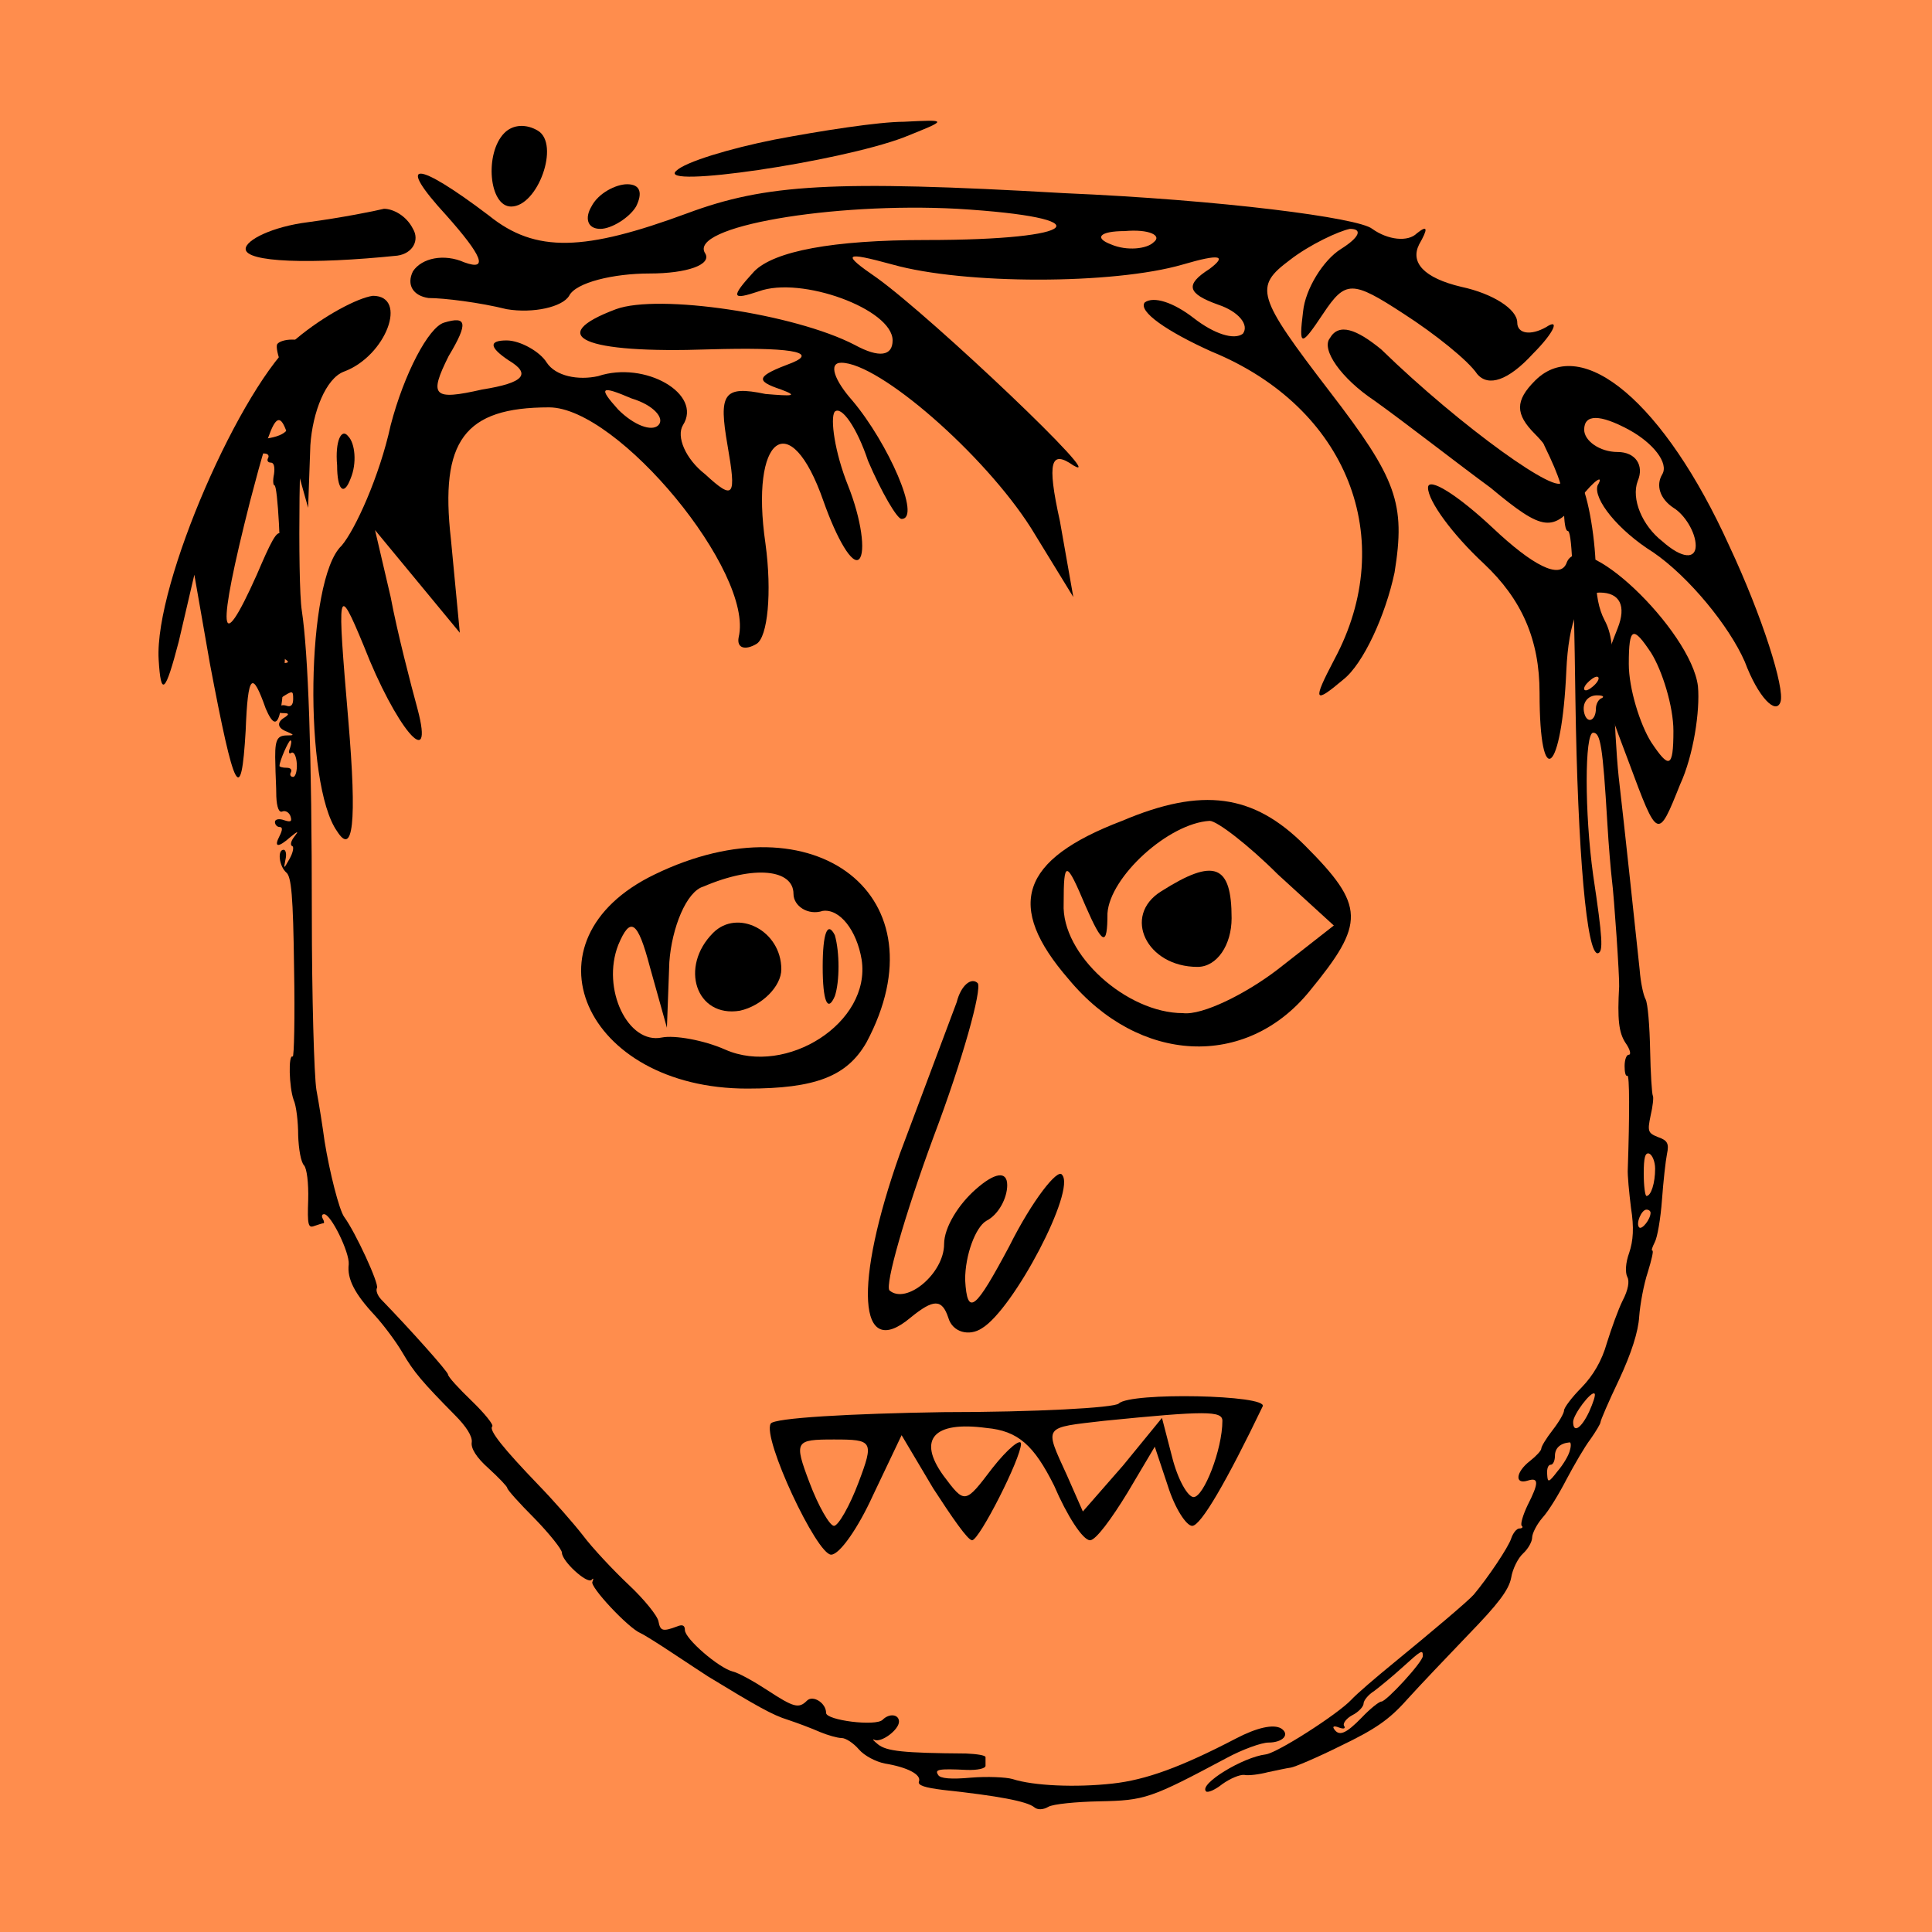
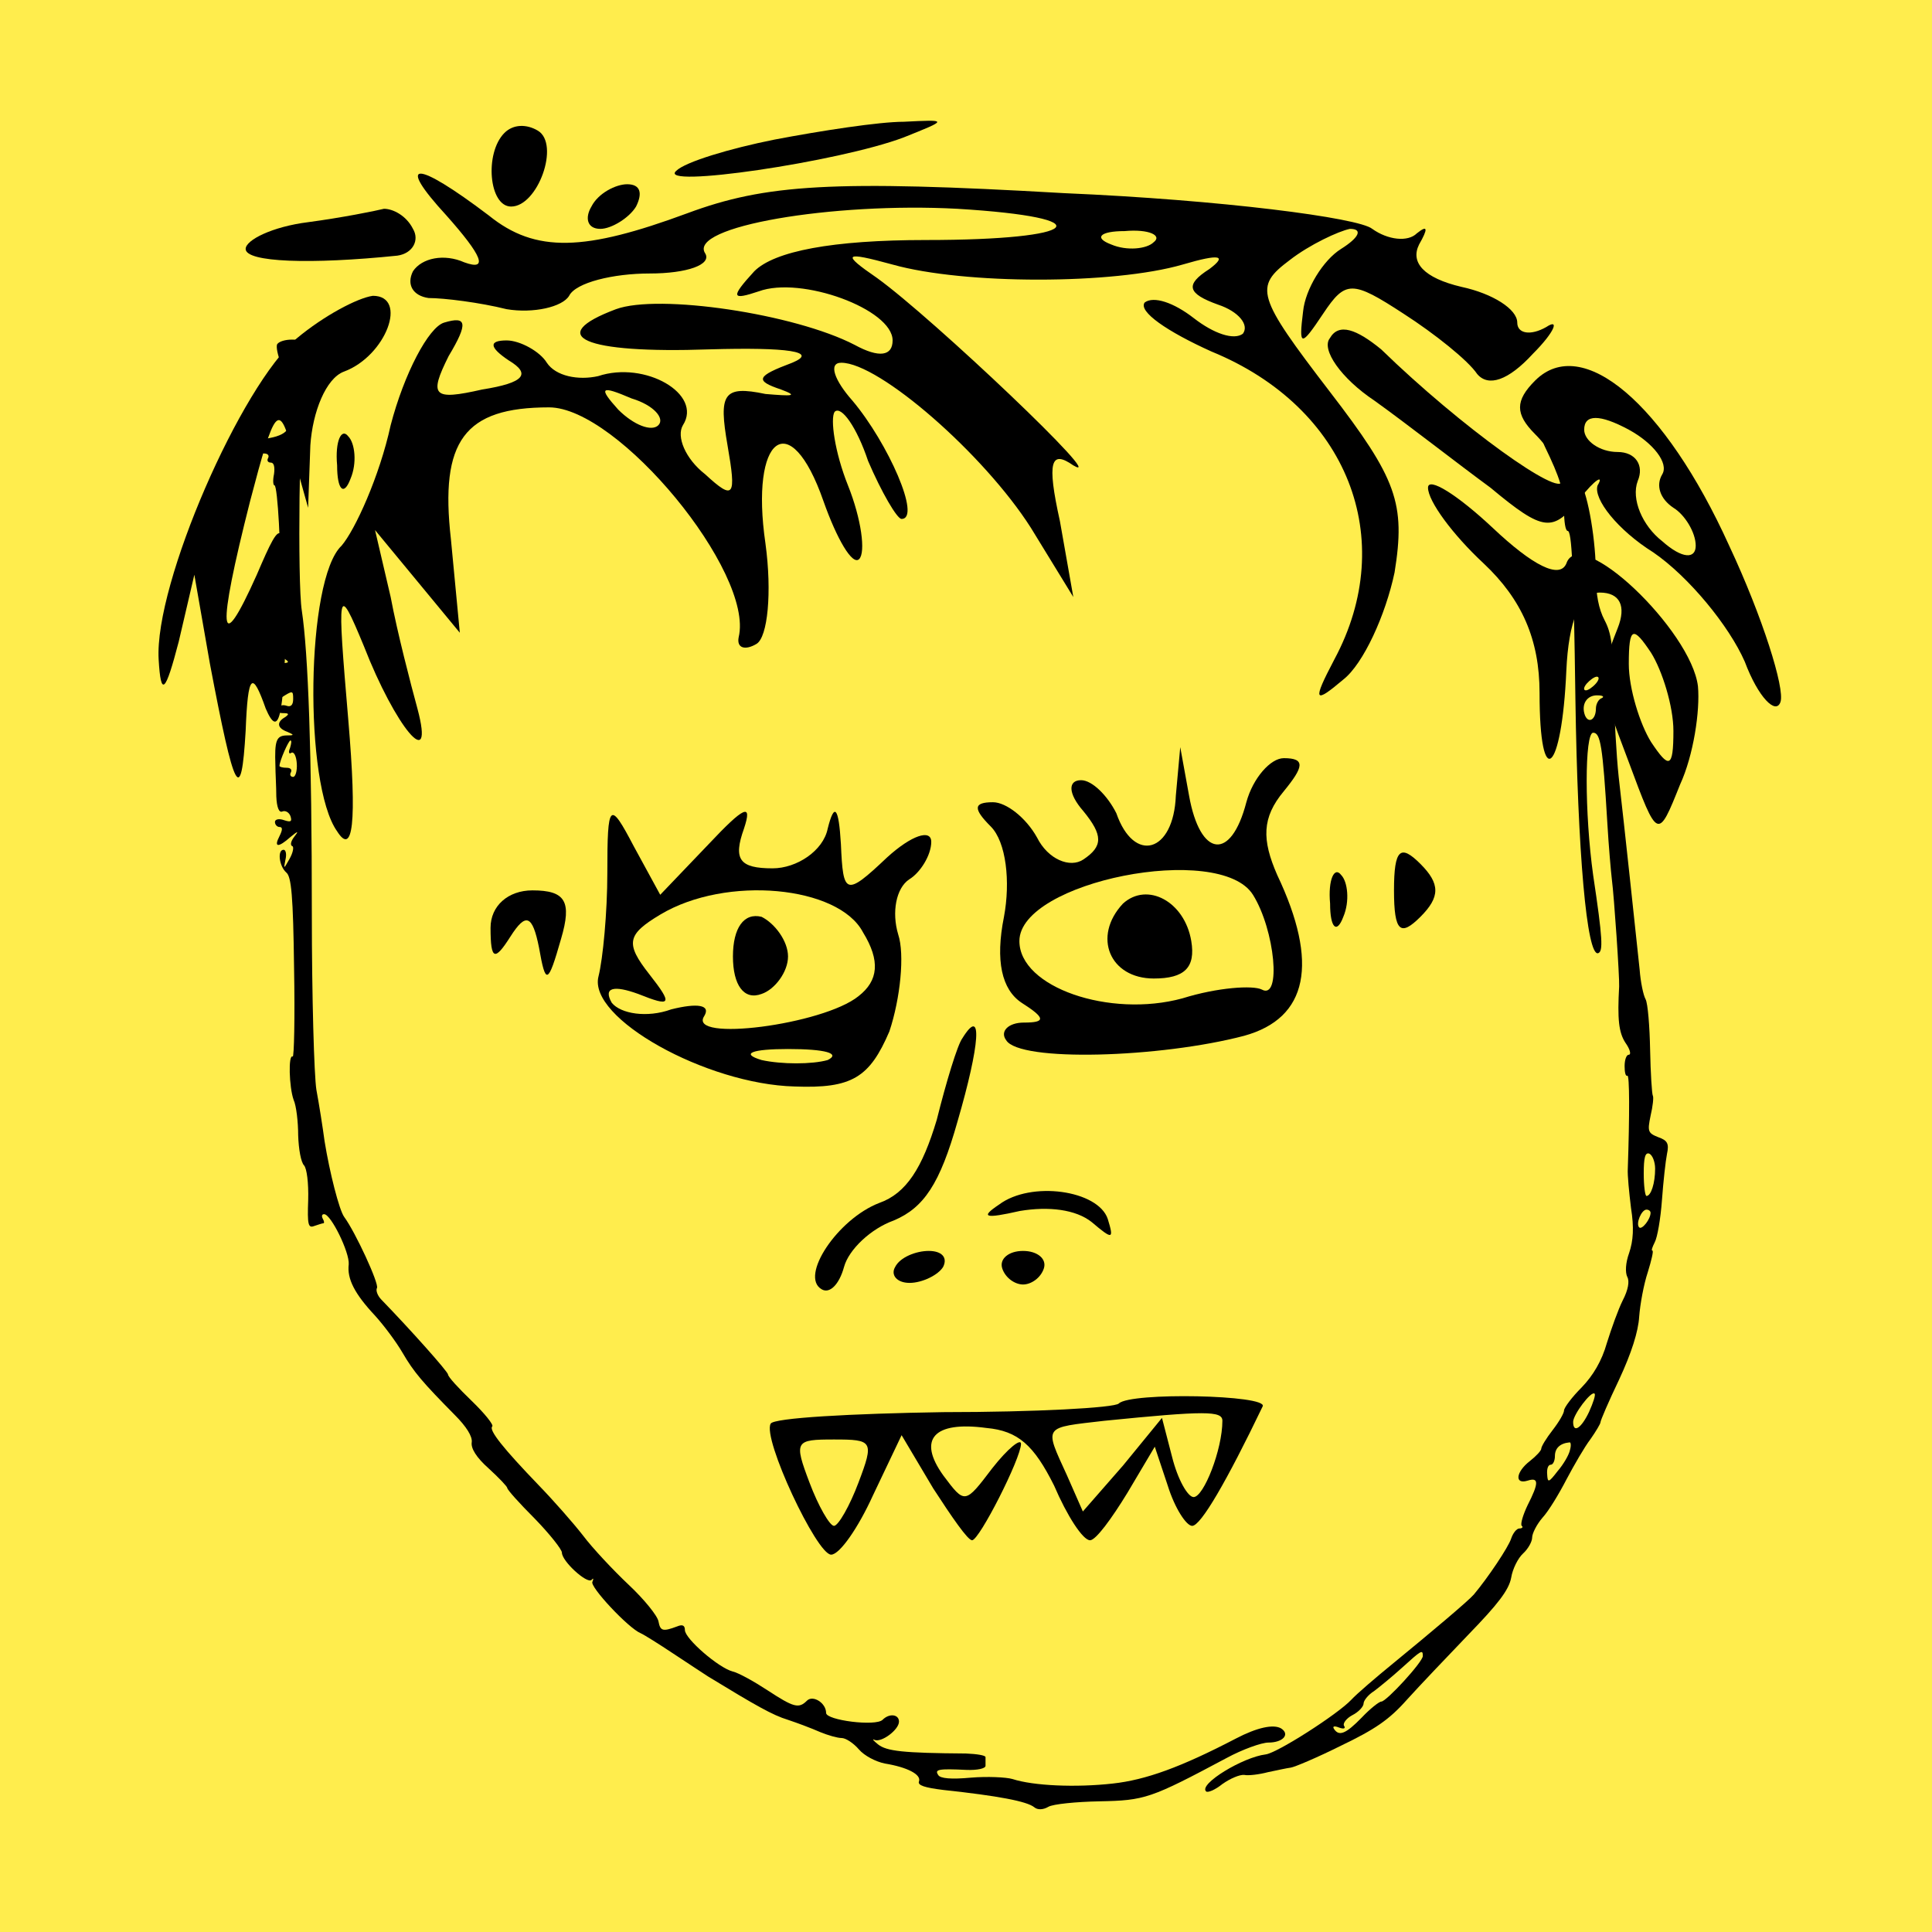
<svg xmlns="http://www.w3.org/2000/svg" width="256" height="256" viewBox="0 0 256 256" fill="none">
-   <g id="Frame 46">
-     <rect width="256" height="256" fill="#4DDFFF" />
-     <rect width="256" height="256" fill="#4DDFFF" />
-     <rect width="256" height="256" fill="#FF8D4D" />
+   <g id="Frame 44">
+     <rect width="256" height="256" fill="#FFED4D" />
  </g>
  <g id="head">
    <path id="Vector" d="M36.733 45.604C36.552 45.905 36.794 47.112 37.276 48.259C37.759 49.406 38.001 50.915 37.82 51.579C37.639 52.243 37.759 53.631 38.121 54.597C38.906 56.89 37.94 57.856 34.5 58.218C33.595 58.339 34.017 60.089 34.983 60.089C35.466 60.089 35.707 60.331 35.526 60.693C35.345 60.995 35.466 61.296 35.888 61.296C36.311 61.296 36.431 61.9 36.311 62.805C36.13 63.65 36.19 64.314 36.371 64.314C36.794 64.314 37.276 73.428 37.095 77.291C36.673 86.043 36.733 86.767 37.639 87.25C38.303 87.672 38.303 87.793 37.759 87.853C37.276 87.853 37.035 88.216 37.216 88.578C37.337 89 37.035 90.268 36.612 91.415L35.707 93.467L37.276 92.441C38.785 91.475 38.846 91.475 38.846 92.622C38.846 93.406 38.544 93.708 38.001 93.527C37.518 93.346 36.975 93.467 36.733 93.829C36.552 94.191 36.854 94.493 37.458 94.493C38.303 94.493 38.363 94.613 37.759 95.036C36.612 95.7 36.733 96.484 38.061 96.967C39.027 97.39 39.027 97.45 37.88 97.45C36.612 97.51 36.371 98.174 36.492 101.434C36.492 102.399 36.612 104.27 36.612 105.538C36.673 106.987 36.975 107.711 37.397 107.53C37.82 107.349 38.303 107.65 38.484 108.133C38.725 108.858 38.544 108.978 37.639 108.677C36.975 108.435 36.431 108.556 36.431 108.918C36.431 109.28 36.733 109.582 37.035 109.582C37.458 109.582 37.458 109.944 37.035 110.789C36.25 112.298 36.854 112.358 38.484 110.91C39.51 110.065 39.63 110.065 38.966 110.91C38.544 111.453 38.423 111.996 38.725 112.117C38.966 112.177 38.846 112.962 38.363 113.807C37.578 115.195 37.578 115.195 37.82 113.928C38.001 113.203 37.88 112.6 37.578 112.6C36.733 112.6 36.975 114.773 37.94 115.618C38.604 116.161 38.846 118.696 38.966 128.293C39.087 134.871 38.966 140.122 38.785 140.002C38.182 139.64 38.303 144.046 38.906 145.736C39.268 146.52 39.51 148.693 39.51 150.444C39.57 152.254 39.872 154.005 40.294 154.427C40.656 154.85 40.898 156.721 40.837 159.014C40.717 162.273 40.837 162.756 41.622 162.455C42.165 162.273 42.709 162.092 42.829 162.092C43.01 162.092 42.95 161.791 42.769 161.489C42.588 161.127 42.648 160.885 42.95 160.885C43.855 160.885 46.33 165.955 46.209 167.525C45.968 169.456 46.994 171.448 49.71 174.345C50.857 175.612 52.486 177.785 53.331 179.234C54.84 181.829 55.987 183.157 60.272 187.503C61.781 189.012 62.626 190.339 62.506 191.124C62.385 191.909 63.109 193.116 64.739 194.564C66.127 195.832 67.213 196.979 67.213 197.16C67.213 197.401 68.843 199.212 70.835 201.204C72.827 203.256 74.456 205.308 74.456 205.73C74.456 206.877 77.776 209.895 78.379 209.352C78.621 209.05 78.681 209.171 78.5 209.593C78.078 210.197 83.268 215.75 84.898 216.414C85.32 216.595 87.252 217.802 89.244 219.13C91.236 220.458 93.288 221.785 93.831 222.147C100.168 226.01 102.402 227.278 104.393 227.881C105.661 228.304 107.592 229.028 108.679 229.511C109.705 229.934 110.972 230.296 111.515 230.296C112.059 230.296 113.085 230.96 113.809 231.805C114.533 232.65 116.042 233.434 117.249 233.676C120.207 234.159 122.078 235.124 121.776 236.03C121.535 236.573 122.561 236.875 124.975 237.176C132.278 237.961 136.081 238.685 137.046 239.47C137.469 239.832 138.193 239.832 138.917 239.41C139.521 239.047 142.599 238.746 145.677 238.685C151.713 238.565 152.437 238.323 162.517 232.951C164.629 231.805 167.164 230.899 168.07 230.899C170.001 230.899 170.967 229.813 169.76 229.028C168.734 228.425 166.561 228.907 163.784 230.356C156.481 234.159 151.834 235.849 147.428 236.331C142.539 236.875 136.926 236.633 134.149 235.728C133.304 235.486 130.83 235.366 128.657 235.547C126.061 235.788 124.552 235.667 124.311 235.185C123.828 234.46 124.311 234.34 128.053 234.521C129.502 234.581 130.588 234.34 130.588 233.977C130.588 233.615 130.588 233.132 130.588 232.831C130.588 232.589 129.441 232.408 127.993 232.348C119.664 232.287 117.491 232.046 116.344 231.141C115.74 230.658 115.499 230.356 115.861 230.537C116.766 230.96 119.12 229.209 119.12 228.123C119.12 227.157 117.853 226.976 116.948 227.881C116.042 228.787 109.463 227.942 109.463 226.976C109.463 225.648 107.713 224.562 106.928 225.346C105.842 226.433 105.178 226.252 101.677 223.958C99.927 222.811 97.875 221.665 97.09 221.484C95.219 221.001 90.753 217.138 90.753 215.991C90.753 215.388 90.451 215.206 89.727 215.508C87.795 216.233 87.493 216.112 87.252 214.844C87.131 214.12 85.381 211.947 83.329 210.016C81.277 208.084 78.5 205.127 77.233 203.437C75.965 201.807 73.309 198.789 71.378 196.798C66.731 191.969 64.739 189.494 65.222 189.012C65.463 188.83 64.196 187.261 62.506 185.632C60.755 183.942 59.367 182.433 59.367 182.131C59.367 181.769 54.418 176.216 50.555 172.232C50.012 171.689 49.77 170.965 49.951 170.663C50.253 170.12 47.115 163.3 45.606 161.247C44.942 160.342 43.674 155.332 43.01 151.228C42.769 149.417 42.286 146.339 41.924 144.408C41.622 142.537 41.32 132.035 41.32 121.17C41.32 99.623 40.837 86.525 39.992 80.912C39.389 77.17 39.691 53.933 40.294 52.907C40.536 52.605 40.415 52.182 40.113 52.001C39.811 51.76 39.691 50.13 39.872 48.32C40.234 45.06 40.173 45 38.665 45C37.82 45 36.975 45.241 36.733 45.604ZM38.423 99.14C38.182 99.683 38.303 99.985 38.604 99.744C38.966 99.563 39.268 100.227 39.328 101.192C39.389 102.158 39.148 102.943 38.846 102.943C38.484 102.943 38.363 102.641 38.544 102.339C38.725 101.977 38.484 101.735 38.001 101.735C37.458 101.735 37.035 101.615 37.035 101.494C37.035 100.83 38.242 98.114 38.484 98.114C38.665 98.114 38.604 98.537 38.423 99.14Z" fill="black" />
    <path id="Vector_2" d="M205.129 51.036C204.948 51.337 204.948 52.605 205.189 53.752C205.431 55.14 205.31 56.226 204.827 56.77C204.224 57.494 204.224 58.097 204.646 59.063C206.759 63.409 207.241 65.099 207.241 67.573C207.241 69.082 207.422 70.35 207.724 70.35C208.267 70.35 208.509 74.937 208.75 92.682C209.052 112.962 210.259 126.784 211.768 126.301C212.432 126.059 212.372 124.43 211.104 115.98C209.957 107.771 209.957 97.088 211.104 97.088C212.07 97.088 212.372 98.838 212.975 108.978C213.156 112.117 213.458 115.497 213.579 116.523C213.881 118.816 214.605 129.5 214.545 130.707C214.303 135.052 214.484 136.803 215.39 138.191C215.993 139.036 216.174 139.76 215.812 139.76C215.51 139.76 215.269 140.424 215.269 141.269C215.269 142.054 215.39 142.657 215.631 142.537C215.933 142.356 215.933 147.848 215.691 154.85C215.631 155.695 215.872 158.048 216.114 160.04C216.536 162.696 216.416 164.386 215.872 166.016C215.39 167.343 215.329 168.611 215.631 169.214C215.933 169.758 215.752 170.904 215.027 172.293C214.424 173.5 213.519 176.035 212.915 177.966C212.251 180.32 211.104 182.252 209.595 183.821C208.267 185.149 207.241 186.537 207.241 186.899C207.241 187.261 206.578 188.408 205.733 189.494C204.888 190.581 204.224 191.667 204.224 191.969C204.224 192.21 203.56 192.935 202.715 193.599C200.844 195.047 200.663 196.737 202.413 196.194C203.922 195.711 203.922 196.496 202.413 199.453C201.809 200.721 201.447 201.928 201.628 202.169C201.87 202.35 201.689 202.531 201.326 202.531C200.964 202.531 200.481 203.135 200.24 203.859C199.878 205.006 197.162 209.05 195.291 211.283C194.566 212.128 189.617 216.293 184.608 220.397C182.314 222.268 179.779 224.441 179.055 225.226C177.244 227.157 169.217 232.287 167.708 232.469C164.69 232.831 158.835 236.392 159.801 237.357C159.982 237.599 161.008 237.176 161.974 236.392C163 235.667 164.267 235.124 164.871 235.185C165.414 235.305 166.863 235.124 168.009 234.822C169.156 234.581 170.544 234.279 171.027 234.219C171.51 234.159 174.528 232.891 177.667 231.322C182.193 229.149 184.064 227.881 186.418 225.226C188.108 223.355 191.79 219.492 194.627 216.534C198.49 212.551 199.938 210.68 200.24 209.05C200.421 207.903 201.145 206.455 201.809 205.851C202.473 205.248 203.016 204.282 203.016 203.739C203.016 203.195 203.62 201.988 204.405 201.083C205.189 200.238 206.578 197.944 207.543 196.073C208.569 194.142 209.957 191.728 210.742 190.702C211.466 189.675 212.07 188.649 212.07 188.468C212.07 188.227 213.156 185.692 214.545 182.795C216.174 179.294 217.08 176.457 217.2 174.466C217.321 172.836 217.804 170.18 218.347 168.551C218.83 166.981 219.132 165.714 218.951 165.714C218.77 165.714 218.951 165.231 219.252 164.627C219.615 163.963 220.037 161.489 220.218 159.014C220.399 156.54 220.701 153.823 220.882 152.918C221.184 151.53 220.942 151.107 219.735 150.685C218.347 150.142 218.287 149.9 218.709 147.848C219.011 146.581 219.132 145.373 219.011 145.192C218.89 145.011 218.709 142.235 218.649 139.096C218.589 136.018 218.347 132.94 218.045 132.397C217.744 131.854 217.381 130.103 217.261 128.474C216.838 124.49 215.209 109.159 214.484 102.943C214.182 100.106 213.881 94.794 213.82 91.052C213.76 85.68 213.519 83.87 212.613 82.18C211.829 80.671 211.466 78.8 211.466 76.204C211.466 71.738 210.501 65.823 209.354 63.711C207.845 60.813 207.181 57.011 207.604 53.691C207.966 50.673 207.905 50.432 206.759 50.432C206.034 50.432 205.31 50.673 205.129 51.036ZM211.466 90.569C211.044 91.052 210.44 91.475 210.139 91.475C209.776 91.475 209.837 91.052 210.259 90.569C210.682 90.087 211.285 89.664 211.587 89.664C211.949 89.664 211.889 90.087 211.466 90.569ZM212.251 92.501C211.829 92.622 211.466 93.285 211.466 93.889C211.466 95.338 210.501 95.941 210.018 94.794C209.475 93.346 210.259 92.078 211.708 92.139C212.372 92.139 212.613 92.32 212.251 92.501ZM219.313 154.85C219.313 156.781 218.77 158.471 218.166 158.471C217.985 158.471 217.804 157.143 217.804 155.513C217.804 153.401 217.985 152.677 218.528 152.858C218.951 153.039 219.313 153.944 219.313 154.85ZM218.709 160.704C218.709 161.549 217.562 162.998 217.2 162.636C216.717 162.153 217.502 160.282 218.166 160.282C218.468 160.282 218.709 160.463 218.709 160.704ZM210.561 187.08C209.535 189.253 208.449 189.977 208.449 188.408C208.449 187.442 210.863 184.243 211.285 184.666C211.466 184.787 211.104 185.873 210.561 187.08ZM208.026 192.15C207.905 192.754 207.181 194.021 206.396 194.927C205.189 196.496 205.069 196.496 205.008 195.349C204.948 194.625 205.129 194.082 205.491 194.082C205.793 194.082 206.034 193.538 206.034 192.935C206.034 191.909 206.698 191.245 207.966 191.124C208.147 191.064 208.207 191.547 208.026 192.15ZM188.531 219.431C188.531 220.216 183.702 225.467 183.038 225.467C182.737 225.467 181.529 226.433 180.443 227.58C178.33 229.752 177.425 230.115 176.761 229.089C176.52 228.726 176.822 228.666 177.425 228.907C178.089 229.149 178.33 229.028 178.089 228.666C177.908 228.364 178.391 227.7 179.175 227.278C180.02 226.855 180.684 226.131 180.684 225.709C180.684 225.346 181.288 224.562 182.073 224.079C182.797 223.536 184.487 222.147 185.754 221.001C188.35 218.647 188.531 218.526 188.531 219.431Z" fill="black" />
  </g>
  <g>
    <path d="M66.84 17.613C64.18 20.273 64.771 27.369 67.727 27.369C71.274 27.369 74.23 19.091 71.274 17.317C69.796 16.43 68.023 16.43 66.84 17.613Z" fill="black" />
    <path d="M102.608 18.5C96.696 19.682 90.784 21.456 89.602 22.639C86.941 25.004 111.181 21.456 119.753 18.204C125.665 15.839 125.665 15.839 119.753 16.134C116.501 16.134 108.816 17.317 102.608 18.5Z" fill="black" />
    <path d="M59.155 28.552C63.884 33.873 64.771 35.943 61.52 34.761C58.859 33.578 55.903 34.169 54.721 35.943C53.834 37.717 54.721 39.195 56.79 39.491C58.859 39.491 63.589 40.082 67.136 40.969C70.683 41.561 74.526 40.674 75.413 39.195C76.3 37.421 81.325 36.239 86.055 36.239C91.08 36.239 94.331 35.056 93.445 33.578C91.08 30.03 110.294 26.778 126.848 27.665C146.357 28.847 143.401 31.804 122.709 31.804C110.294 31.804 102.608 33.282 99.948 35.943C96.696 39.491 96.992 39.787 100.539 38.604C106.155 36.535 118.275 40.969 118.275 45.109C118.275 47.178 116.501 47.474 113.25 45.7C105.269 41.561 87.237 38.9 81.62 40.969C72.161 44.517 77.186 46.883 94.036 46.291C104.382 45.996 108.52 46.587 104.973 48.065C100.243 49.839 99.948 50.43 103.495 51.613C105.86 52.5 104.973 52.5 101.426 52.204C95.809 51.022 95.218 52.204 96.4 59.005C97.583 65.805 97.287 66.396 93.445 62.848C90.784 60.779 89.602 57.822 90.489 56.344C93.149 52.204 85.463 47.77 79.256 49.839C76.595 50.43 73.639 49.839 72.457 48.065C71.57 46.587 68.91 45.109 67.136 45.109C64.771 45.109 64.771 45.996 67.431 47.77C70.388 49.544 69.501 50.726 63.884 51.613C57.381 53.091 56.79 52.5 59.45 47.178C62.111 42.743 61.815 41.856 58.859 42.743C56.79 43.335 53.538 49.544 51.765 56.344C50.287 63.144 47.035 70.24 45.261 72.309C40.532 76.744 40.236 103.945 44.67 110.154C46.739 113.406 47.331 109.267 46.148 95.371C44.67 77.927 44.67 77.04 48.217 85.614C52.356 96.258 57.677 102.762 55.312 93.892C54.425 90.64 52.651 83.84 51.765 79.109L49.695 70.24L55.312 77.04L60.928 83.84L59.746 71.422C58.268 58.413 61.52 53.978 72.752 53.978C81.916 53.978 99.948 75.857 97.879 84.431C97.583 85.909 98.765 86.205 100.243 85.318C101.721 84.431 102.313 78.518 101.426 72.014C99.357 57.822 104.677 53.683 109.111 66.396C110.885 71.422 112.954 74.97 113.841 74.083C114.728 73.196 114.137 68.761 112.363 64.326C110.589 59.892 109.998 55.457 110.589 54.57C111.476 53.683 113.545 56.639 115.023 61.074C116.797 65.213 118.866 68.761 119.458 68.761C122.118 68.761 117.684 58.709 112.954 53.091C110.589 50.43 109.703 48.065 111.476 48.065C116.501 48.065 130.395 60.187 136.602 69.944L142.219 79.109L140.445 69.057C138.672 61.074 139.263 59.596 142.219 61.666C147.244 64.622 123.596 42.152 116.206 36.83C111.476 33.578 111.772 33.282 118.275 35.056C127.734 37.717 147.54 37.717 156.703 35.056C161.729 33.578 162.615 33.873 160.251 35.648C156.999 37.717 157.295 38.9 161.433 40.378C164.093 41.265 165.571 43.039 164.685 44.222C163.502 45.109 160.842 44.222 158.181 42.152C155.521 40.082 152.861 39.195 151.678 40.082C150.791 41.265 154.634 43.926 160.546 46.587C178.578 53.978 185.377 71.422 176.804 87.388C173.848 93.005 174.144 93.301 177.987 90.049C180.647 87.979 183.603 81.475 184.786 75.857C186.264 66.692 185.081 63.439 176.213 51.909C166.458 39.195 166.163 38.013 170.892 34.465C173.553 32.395 177.396 30.621 178.874 30.326C180.647 30.326 180.056 31.508 177.691 32.987C175.326 34.465 172.961 38.308 172.666 41.265C172.075 45.996 172.37 45.996 175.326 41.561C178.282 37.126 179.169 37.126 185.968 41.561C190.106 44.222 194.54 47.77 195.723 49.544C197.201 51.317 199.861 50.43 203.113 46.883C206.069 43.926 206.66 42.152 204.887 43.335C202.817 44.517 201.044 44.222 201.044 42.743C201.044 40.969 197.792 38.9 193.654 38.013C188.628 36.83 186.855 34.761 188.037 32.395C189.22 30.326 189.22 29.734 187.742 30.917C186.559 32.1 183.899 31.804 181.83 30.326C180.056 28.847 161.729 26.482 141.036 25.595C110.294 23.821 101.426 24.412 91.08 28.256C77.482 33.282 70.979 33.578 64.771 28.552C55.016 21.16 52.356 21.16 59.155 28.552ZM152.861 32.1C151.974 32.987 149.313 33.282 147.244 32.395C144.879 31.508 145.766 30.621 149.018 30.621C152.269 30.326 154.043 31.213 152.861 32.1ZM87.237 56.344C86.35 57.231 83.985 56.344 81.916 54.274C79.256 51.317 79.551 51.022 83.69 52.796C86.646 53.683 88.124 55.457 87.237 56.344Z" fill="black" />
    <path d="M78.369 27.369C77.482 28.848 77.778 30.326 79.551 30.326C81.029 30.326 83.394 28.848 84.281 27.369C85.168 25.596 84.872 24.413 83.099 24.413C81.621 24.413 79.256 25.596 78.369 27.369Z" fill="black" />
    <path d="M40.827 29.439C36.098 30.03 32.55 31.804 32.55 32.987C32.55 34.761 41.123 35.057 52.651 33.874C54.721 33.578 55.607 31.804 54.721 30.326C53.834 28.552 52.06 27.665 50.878 27.665C49.695 27.961 45.261 28.848 40.827 29.439Z" fill="black" />
    <path d="M39.349 44.813C31.959 51.022 20.431 77.335 21.022 87.388C21.317 92.414 21.909 91.823 23.682 85.023L25.752 76.153L27.821 87.979C31.072 105.127 31.959 106.901 32.55 96.849C32.846 89.162 33.437 88.866 35.211 93.892C36.984 98.032 37.576 94.779 37.871 83.544C37.871 67.874 37.576 67.874 34.028 76.153C29.003 87.388 28.707 83.84 33.142 66.396C36.393 53.978 36.984 53.091 38.758 59.892L40.827 67.283L41.123 59.005C41.418 54.57 43.192 50.135 45.557 49.248C51.173 47.178 54.129 39.196 49.4 39.196C47.331 39.491 42.897 41.856 39.349 44.813Z" fill="black" />
    <path d="M176.213 44.813C175.031 46.291 177.691 50.135 182.125 53.091C186.264 56.048 193.062 61.37 197.496 64.622C204.591 70.535 205.773 70.535 209.321 66.1C211.39 63.439 212.572 62.848 211.685 64.326C211.094 66.1 214.346 70.24 219.075 73.196C223.805 76.448 229.126 82.953 231.195 87.683C232.969 92.414 235.334 94.779 235.925 93.005C236.516 91.231 233.56 81.77 229.126 72.309C220.553 53.387 209.616 44.222 203.408 50.43C200.748 53.091 200.748 54.865 203.408 57.526C205.478 59.596 206.956 62.257 206.956 63.735C206.956 66.1 193.654 56.639 183.012 46.291C179.76 43.63 177.395 42.743 176.213 44.813ZM220.258 62.848C219.371 64.326 219.962 66.1 221.736 67.283C223.214 68.17 224.692 70.535 224.692 72.309C224.692 74.083 222.918 74.083 220.258 71.718C217.597 69.648 216.119 66.1 217.006 63.735C217.893 61.665 216.711 59.892 214.346 59.892C211.981 59.892 209.912 58.413 209.912 56.935C209.912 54.865 211.981 54.865 215.824 56.935C219.075 58.709 221.145 61.37 220.258 62.848Z" fill="black" />
    <path d="M44.67 61.666C44.67 64.918 45.557 65.805 46.444 63.44C47.331 61.37 47.035 58.709 46.148 57.822C45.261 56.64 44.375 58.414 44.67 61.666Z" fill="black" />
    <path d="M189.219 64.622C189.219 66.396 192.471 70.831 196.61 74.675C201.635 79.405 204 84.727 204 91.823C204 105.127 206.956 102.467 207.547 88.866C207.842 82.362 209.32 78.518 211.981 78.518C214.641 78.518 215.528 80.292 214.346 83.249C211.685 90.049 211.685 90.049 215.824 100.988C219.667 111.336 219.667 111.336 222.623 103.945C224.396 100.101 225.283 94.188 224.987 90.936C224.101 83.544 209.32 69.353 207.547 74.675C206.66 76.744 203.113 74.97 197.792 69.944C193.062 65.509 189.219 63.144 189.219 64.622ZM221.736 96.849C221.736 101.875 221.145 101.875 218.78 98.327C217.302 95.962 215.824 91.231 215.824 87.979C215.824 82.953 216.415 82.953 218.78 86.501C220.258 88.866 221.736 93.597 221.736 96.849Z" fill="black" />
  </g>
-   <g id="Frame 10">
-     <path id="Vector" d="M148.681 108.767C135.135 113.927 133.2 120.055 141.585 129.731C150.938 141.019 165.129 141.664 173.515 131.343C180.933 122.313 180.933 120.055 172.87 111.992C166.097 105.219 159.324 104.251 148.681 108.767ZM169.322 115.862L176.74 122.635L169.322 128.44C165.129 131.666 159.324 134.568 156.744 134.246C149.326 134.246 140.618 126.505 140.94 119.732C140.94 113.927 141.263 113.927 143.843 120.055C146.1 125.215 146.745 125.538 146.745 121.022C147.068 116.185 154.808 109.089 160.291 108.767C161.259 108.767 165.452 111.992 169.322 115.862Z" fill="black" />
-     <path id="Vector_2" d="M153.841 118.12C148.681 121.345 151.906 128.118 158.679 128.118C161.259 128.118 163.194 125.215 163.194 121.668C163.194 114.572 160.936 113.605 153.841 118.12Z" fill="black" />
-     <path id="Vector_3" d="M86.757 115.862C68.696 124.57 77.404 144.244 99.013 144.244C108.043 144.244 112.236 142.632 114.816 138.116C125.137 118.765 108.043 105.542 86.757 115.862ZM105.141 118.443C105.141 120.055 107.076 121.345 109.011 120.7C111.268 120.378 113.526 123.28 114.171 127.151C115.461 135.536 104.173 142.632 96.11 139.084C93.207 137.794 89.337 137.149 87.725 137.471C83.209 138.439 79.662 131.021 81.919 125.215C83.532 121.345 84.499 121.99 86.112 128.118L88.37 136.181L88.692 127.473C89.015 122.958 90.95 118.12 93.207 117.475C99.98 114.572 105.141 115.217 105.141 118.443Z" fill="black" />
-     <path id="Vector_4" d="M94.498 123.603C89.982 128.118 92.24 134.891 98.045 133.923C100.948 133.278 103.528 130.698 103.528 128.44C103.528 123.28 97.723 120.377 94.498 123.603Z" fill="black" />
-     <path id="Vector_5" d="M109.011 128.118C109.011 132.633 109.656 134.246 110.623 131.988C111.269 130.053 111.269 126.183 110.623 123.925C109.656 121.99 109.011 123.603 109.011 128.118Z" fill="black" />
+   <g id="Frame 20">
+     <path id="Vector" d="M155.805 105.424C155.513 113.015 150.258 114.475 147.922 107.759C146.754 105.424 144.71 103.38 143.25 103.38C141.498 103.38 141.498 105.132 143.542 107.467C146.17 110.679 146.17 112.139 143.542 113.891C141.79 115.059 138.87 113.891 137.41 110.971C135.951 108.343 133.323 106.3 131.571 106.3C128.943 106.3 128.943 107.175 131.279 109.511C133.323 111.555 133.907 116.811 133.031 121.482C131.863 127.322 132.739 131.118 135.367 132.87C138.578 134.914 138.578 135.497 135.659 135.497C133.615 135.497 132.447 136.665 133.323 137.833C135.075 140.753 153.761 140.169 164.857 137.249C173.324 134.914 174.784 127.614 169.236 115.935C167.192 111.263 167.192 108.343 170.112 104.84C172.74 101.628 173.032 100.46 170.112 100.46C168.36 100.46 166.024 103.088 165.148 106.3C163.105 114.183 159.017 113.599 157.557 105.424L156.389 99L155.805 105.424ZM166.024 118.563C168.944 123.234 169.82 132.578 167.192 131.118C166.024 130.534 161.353 130.826 156.681 132.286C147.046 134.914 135.075 130.826 135.075 124.694C135.075 116.811 161.645 111.555 166.024 118.563Z" fill="black" />
+     <path id="Vector_2" d="M148.798 119.731C144.711 124.11 147.047 129.658 152.886 129.658C156.974 129.658 158.434 128.198 157.85 124.694C156.974 119.439 152.01 116.811 148.798 119.731Z" fill="black" />
+     <path id="Vector_3" d="M80.475 115.643C80.475 120.899 79.891 127.03 79.307 129.366C77.847 134.914 93.614 143.673 105.293 143.965C112.885 144.257 115.221 142.797 117.848 136.666C119.308 132.286 119.892 126.446 119.016 123.818C118.14 120.899 118.724 117.687 120.476 116.519C121.936 115.643 123.396 113.307 123.396 111.555C123.396 109.803 120.768 110.679 117.556 113.599C112.009 118.855 111.717 118.563 111.425 111.847C111.133 106.884 110.549 106.3 109.673 109.803C109.089 112.723 105.585 115.059 102.373 115.059C97.994 115.059 97.118 113.891 98.578 109.803C99.746 106.3 98.578 106.884 93.906 111.847L87.483 118.563L83.979 112.139C80.767 106.008 80.475 106.3 80.475 115.643ZM114.345 123.526C116.68 127.322 116.389 129.95 113.761 131.994C109.089 135.79 90.986 138.125 93.322 134.622C94.198 133.162 92.446 132.87 88.942 133.746C85.731 134.914 82.227 134.33 81.059 132.87C79.891 130.826 81.351 130.534 84.563 131.702C88.942 133.454 89.234 133.162 86.023 129.074C82.811 124.986 83.103 123.818 87.483 121.191C96.242 115.935 111.133 117.395 114.345 123.526ZM109.673 140.461C107.629 141.045 103.541 141.045 100.914 140.461C97.994 139.585 99.746 139.001 104.417 139.001C109.381 139.001 111.425 139.585 109.673 140.461Z" fill="black" />
+     <path id="Vector_4" d="M97.118 126.738C97.118 130.534 98.578 132.578 100.914 131.702C102.665 131.118 104.417 128.782 104.417 126.738C104.417 124.694 102.665 122.359 100.914 121.483C98.578 120.899 97.118 122.942 97.118 126.738Z" fill="black" />
+     <path id="Vector_5" d="M184.712 117.979C184.712 123.526 185.588 124.11 188.215 121.482C190.843 118.855 190.843 117.103 188.215 114.475C185.588 111.847 184.712 112.431 184.712 117.979Z" fill="black" />
+     <path id="Vector_6" d="M176.244 119.731C176.244 122.942 177.12 123.818 177.996 121.483C178.872 119.439 178.58 116.811 177.704 115.935C176.828 114.767 175.952 116.519 176.244 119.731Z" fill="black" />
+     <path id="Vector_7" d="M65 122.943C65 127.322 65.584 127.322 67.628 124.11C69.672 120.899 70.548 121.191 71.424 125.57C72.299 130.534 72.591 130.534 74.343 124.402C75.803 119.439 74.927 117.979 70.548 117.979C67.336 117.979 65 120.023 65 122.943Z" fill="black" />
  </g>
-   <g id="Frame 13">
-     <path id="Vector" d="M126.771 132.787C125.934 135.017 122.589 143.938 119.244 152.858C113.111 170.143 113.668 180.457 120.638 174.603C123.704 172.094 124.819 172.094 125.656 174.603C126.213 176.554 128.443 177.112 130.116 175.997C134.298 173.488 142.661 157.598 140.709 155.646C140.152 154.81 136.807 158.992 133.74 165.125C129.28 173.488 128.165 174.603 127.886 169.585C127.886 166.24 129.28 162.616 130.674 161.779C132.346 160.943 133.461 158.713 133.461 157.04C133.461 155.089 131.789 155.367 129.28 157.598C127.049 159.549 125.098 162.616 125.098 164.846C125.098 168.749 120.08 172.93 117.85 170.979C117.292 170.143 119.801 161.222 123.704 150.628C127.607 140.314 130.116 131.114 129.558 130.278C128.722 129.441 127.328 130.556 126.771 132.787Z" fill="black" />
+   <g id="Frame 24">
+     <path id="Vector" d="M127.512 137.586C126.876 138.434 125.394 143.305 124.123 148.388C122.217 154.741 120.099 158.13 116.499 159.4C110.992 161.518 105.91 169.143 108.875 170.837C109.933 171.472 111.204 170.202 111.84 167.872C112.475 165.542 115.44 162.789 118.405 161.73C122.429 160.036 124.547 156.859 126.876 148.599C129.842 138.434 130.265 133.139 127.512 137.586Z" fill="black" />
+     <path id="Vector_2" d="M132.383 159.612C129.841 161.307 130.477 161.518 135.136 160.46C138.948 159.824 142.549 160.248 144.667 161.942C147.42 164.272 147.632 164.272 146.784 161.518C145.514 157.706 136.619 156.436 132.383 159.612Z" fill="black" />
+     <path id="Vector_3" d="M118.617 167.872C117.981 168.931 118.829 169.99 120.523 169.99C122.217 169.99 124.335 168.931 124.97 167.872C125.606 166.601 124.759 165.754 123.064 165.754C121.37 165.754 119.252 166.601 118.617 167.872Z" fill="black" />
+     <path id="Vector_4" d="M132.806 168.084C133.23 169.355 134.501 170.202 135.56 170.202C136.619 170.202 137.889 169.355 138.313 168.084C138.736 166.813 137.466 165.754 135.56 165.754C133.654 165.754 132.383 166.813 132.806 168.084Z" fill="black" />
  </g>
  <g id="Frame 30">
    <g id="Group 39">
      <path id="Vector" d="M148.249 185.971C147.677 186.544 137.194 187.116 124.995 187.116C112.796 187.307 102.503 187.879 102.122 188.642C100.978 190.549 108.221 206 110.127 206C111.271 206 113.749 202.376 115.655 198.179L119.467 190.168L123.661 197.226C126.139 201.041 128.235 204.093 128.807 204.093C129.76 204.093 135.288 193.22 135.288 191.312C135.288 190.549 133.572 191.885 131.476 194.555C127.854 199.324 127.854 199.324 124.995 195.509C121.564 190.74 123.661 188.26 130.713 189.214C134.907 189.596 137.003 191.503 139.672 196.844C141.387 200.85 143.484 204.093 144.437 204.093C145.199 204.093 147.296 201.231 149.393 197.798L153.014 191.694L154.73 196.844C155.683 199.896 157.208 202.185 157.97 202.185C159.114 202.185 162.545 196.272 167.31 186.353C168.073 184.827 149.774 184.445 148.249 185.971ZM161.973 188.26C161.973 192.075 159.495 198.37 158.161 198.37C157.398 198.37 156.064 196.081 155.302 193.029L153.968 187.879L148.821 194.174L143.484 200.278L141.387 195.509C138.338 188.833 138.147 189.214 146.343 188.26C159.686 186.925 161.973 186.925 161.973 188.26ZM113.749 196.463C112.605 199.515 111.08 202.185 110.509 202.185C109.937 202.185 108.412 199.515 107.268 196.463C105.171 190.931 105.362 190.74 110.509 190.74C115.655 190.74 115.846 190.931 113.749 196.463Z" fill="black" />
    </g>
  </g>
</svg>
